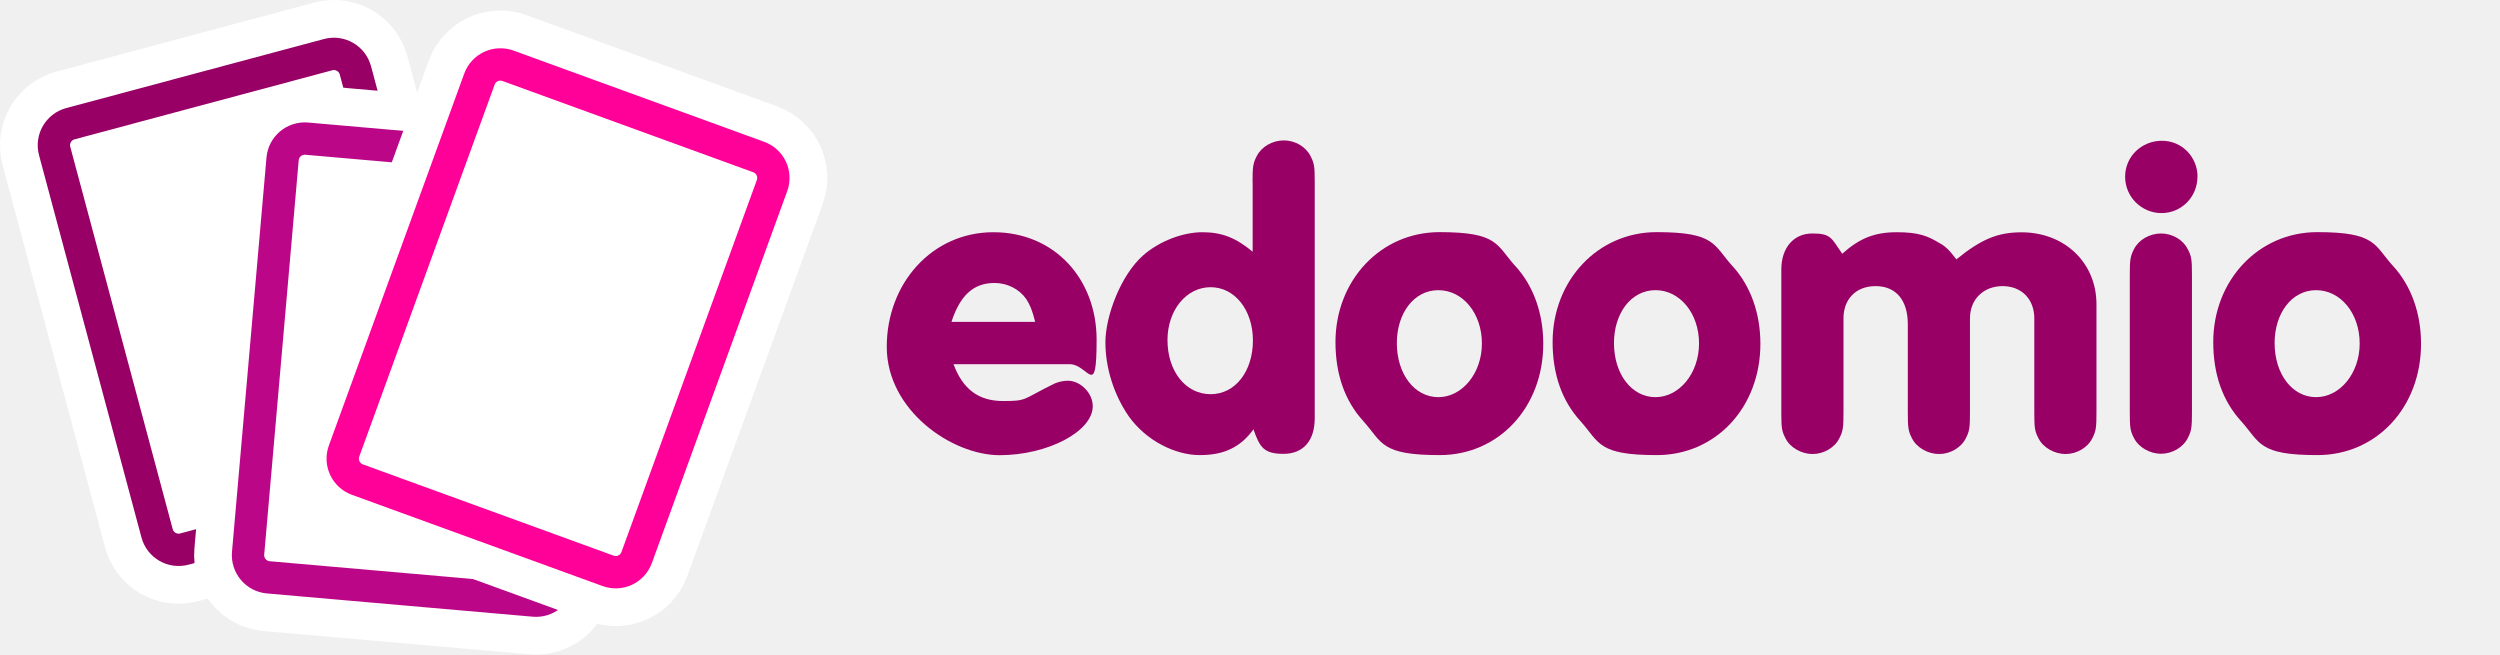
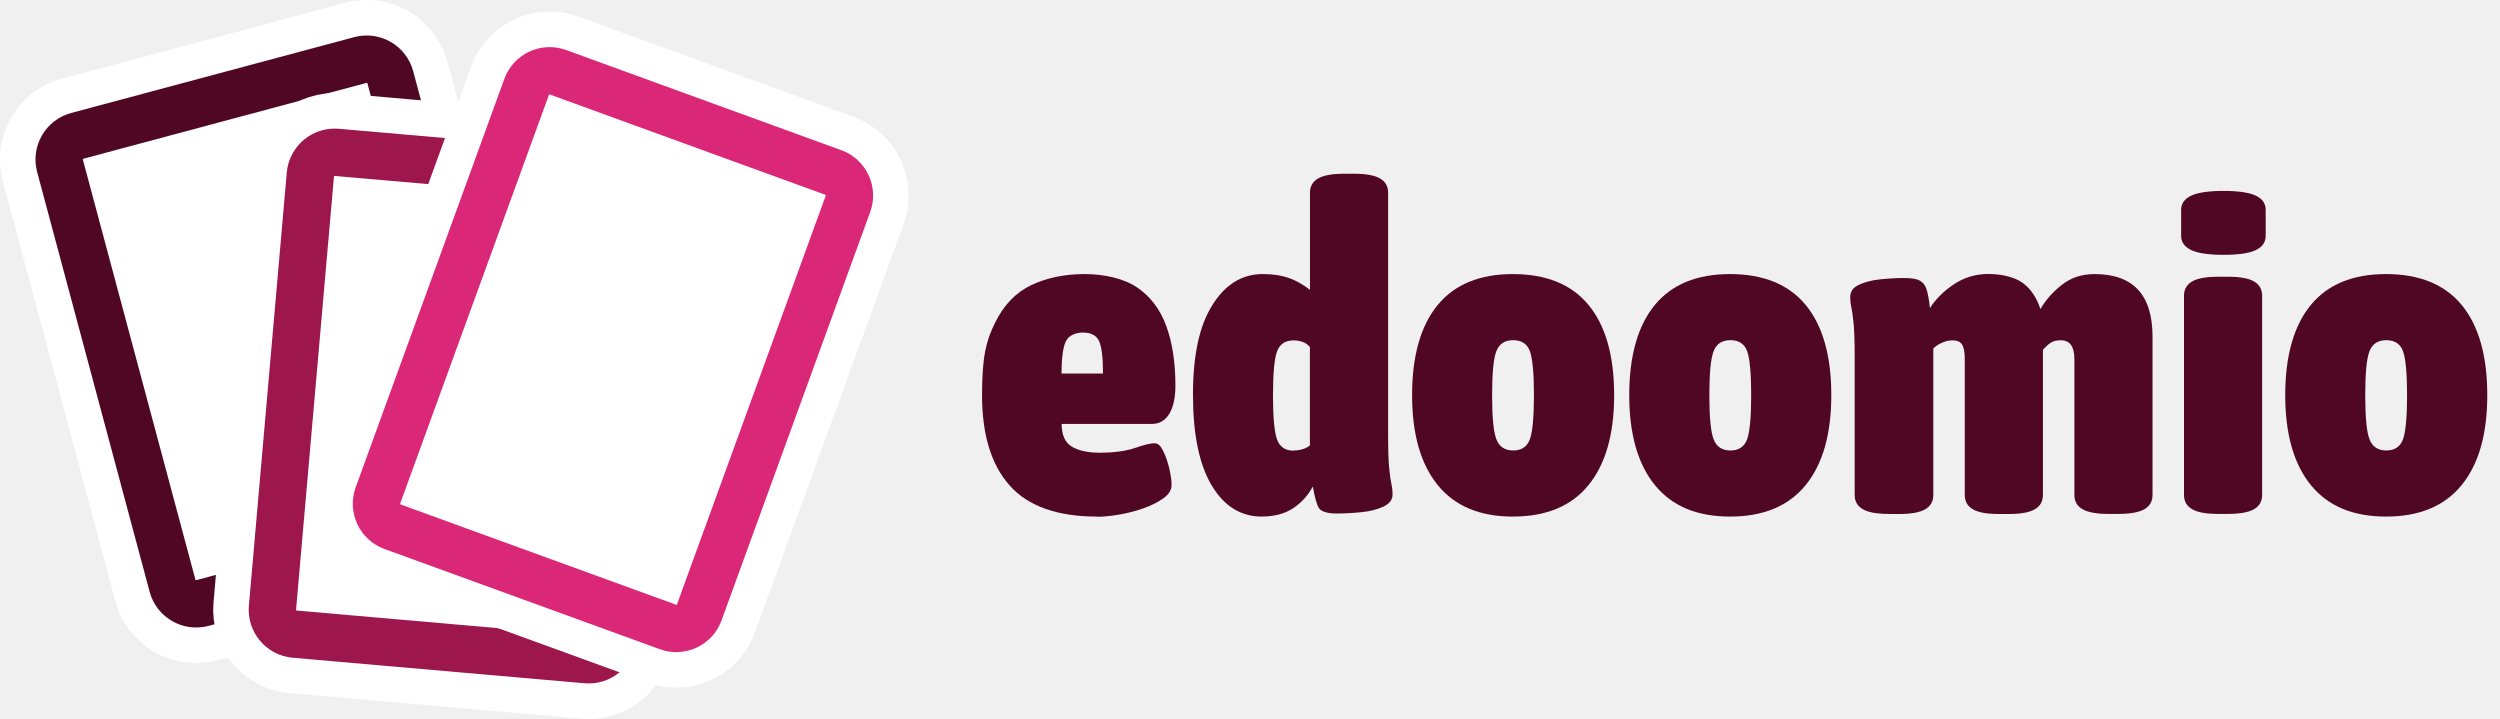
- <svg xmlns="http://www.w3.org/2000/svg" id="Ebene_1" version="1.1" viewBox="0 0 2782.9 728.7">
+ <svg xmlns="http://www.w3.org/2000/svg" id="Ebene_1" width="2534" height="728.7" version="1.1" viewBox="0 0 2534 728.7">
  <defs>
    <style>
      .st0 {
        stroke-width: 120px;
      }

      .st0, .st1, .st2 {
        stroke: #fff;
      }

      .st0, .st1, .st2, .st3, .st4, .st5 {
        fill: none;
      }

-       .st0, .st3 {
+       .st0, .st4 {
        stroke-miterlimit: 10;
      }

      .st1 {
        stroke-width: 120px;
      }

-       .st1, .st4 {
+       .st1, .st5 {
        stroke-miterlimit: 10;
      }

      .st2 {
        stroke-width: 120px;
      }

-       .st2, .st5 {
+       .st2, .st3 {
        stroke-miterlimit: 10;
      }

      .st3 {
-         stroke: #bc0688;
-         stroke-width: 36px;
+         stroke: #500724;
+       }
+ 
+       .st3, .st4, .st5 {
+         stroke-width: 48px;
      }

      .st4 {
-         stroke: #f09;
-         stroke-width: 36px;
-       }
- 
-       .st5 {
-         stroke: #906;
-         stroke-width: 36px;
+         stroke: #9d174d;
      }

      .st6 {
        fill: #fff;
      }

      .st7 {
-         fill: #906;
+         fill: #500724;
+       }
+ 
+       .st5 {
+         stroke: #db2777;
      }
    </style>
  </defs>
+   <rect class="st6" x="112" y="90.9" width="346.6" height="490.2" rx="24.8" ry="24.8" transform="translate(-77.3 85.3) rotate(-15)" />
+   <rect class="st2" x="112" y="90.9" width="346.6" height="490.2" rx="24.8" ry="24.8" transform="translate(-77.3 85.3) rotate(-15)" />
+   <rect class="st3" x="112" y="90.9" width="346.6" height="490.2" rx="24.8" ry="24.8" transform="translate(-77.3 85.3) rotate(-15)" />
+   <rect class="st6" x="222.9" y="238.2" width="490.2" height="346.6" rx="24.8" ry="24.8" transform="translate(17.3 841.9) rotate(-85)" />
+   <rect class="st0" x="222.9" y="238.2" width="490.2" height="346.6" rx="24.8" ry="24.8" transform="translate(17.3 841.9) rotate(-85)" />
+   <rect class="st4" x="222.9" y="238.2" width="490.2" height="346.6" rx="24.8" ry="24.8" transform="translate(17.3 841.9) rotate(-85)" />
+   <rect class="st6" x="376.1" y="181.1" width="490.2" height="346.6" rx="24.8" ry="24.8" transform="translate(75.8 816.9) rotate(-70)" />
+   <rect class="st1" x="376.1" y="181.1" width="490.2" height="346.6" rx="24.8" ry="24.8" transform="translate(75.8 816.9) rotate(-70)" />
+   <rect class="st5" x="376.1" y="181.1" width="490.2" height="346.6" rx="24.8" ry="24.8" transform="translate(75.8 816.9) rotate(-70)" />
  <g>
-     <rect class="st6" x="112" y="90.9" width="346.6" height="490.2" rx="24.8" ry="24.8" transform="translate(-77.3 85.3) rotate(-15)" />
-     <rect class="st2" x="112" y="90.9" width="346.6" height="490.2" rx="24.8" ry="24.8" transform="translate(-77.3 85.3) rotate(-15)" />
-     <rect class="st5" x="112" y="90.9" width="346.6" height="490.2" rx="24.8" ry="24.8" transform="translate(-77.3 85.3) rotate(-15)" />
-   </g>
-   <g>
-     <rect class="st6" x="222.8" y="238.2" width="490.2" height="346.6" rx="24.8" ry="24.8" transform="translate(17.3 841.7) rotate(-85)" />
-     <rect class="st0" x="222.8" y="238.2" width="490.2" height="346.6" rx="24.8" ry="24.8" transform="translate(17.3 841.7) rotate(-85)" />
-     <rect class="st3" x="222.8" y="238.2" width="490.2" height="346.6" rx="24.8" ry="24.8" transform="translate(17.3 841.7) rotate(-85)" />
-   </g>
-   <rect class="st6" x="376.1" y="181" width="490.2" height="346.6" rx="24.8" ry="24.8" transform="translate(75.8 816.9) rotate(-70)" />
-   <rect class="st1" x="376.1" y="181" width="490.2" height="346.6" rx="24.8" ry="24.8" transform="translate(75.8 816.9) rotate(-70)" />
-   <rect class="st4" x="376.1" y="181" width="490.2" height="346.6" rx="24.8" ry="24.8" transform="translate(75.8 816.9) rotate(-70)" />
-   <g>
-     <path class="st7" d="M1061.4,405.4c10.4,27.8,27.8,41,55.1,41s20.7-1.4,57-19.3c4.2-1.9,9.9-3.3,15.1-3.3,14.1,0,27.8,13.7,27.8,28.3,0,28.3-50.4,54.6-103.6,54.6s-125.7-49.9-125.7-120.6,50.4-127.6,118.7-127.6,114.9,52.3,114.9,119.6-8.9,27.3-30.1,27.3h-129ZM1152.3,358.3c-3.3-13.2-5.7-18.8-9.9-25.4-8-11.3-21.2-17.9-35.3-17.9-23.1,0-38.1,13.2-48,43.3h93.2Z" />
-     <path class="st7" d="M1394.3,202.4c0-16.5.5-20.7,4.7-28.7,5.2-10.4,17.4-17.4,30.1-17.4s24.5,7.1,29.7,17.4c4.2,8,4.7,11.8,4.7,28.7v263.2c0,25-12.7,39.6-34.8,39.6s-26.4-7.5-33.4-27.3c-14.6,20.2-33,28.7-59.8,28.7s-59.3-15.5-79.1-43.3c-16.5-24-25.9-53.7-25.9-82.4s17-74.9,42.4-97c17.9-15.5,43.8-25.4,65.5-25.4s37.2,6.1,56,21.7v-77.7ZM1299.6,378.5c0,34.8,20.2,60.3,48,60.3s47.1-25.9,47.1-59.8-20.2-59.3-47.1-59.3-48,25.4-48,58.9Z" />
-     <path class="st7" d="M1686.8,296.1c20.2,22.1,31.1,52.7,31.1,86.6,0,70.6-49.4,123.9-115.4,123.9s-63.6-14.1-84.8-37.7c-20.7-22.6-31.1-52.3-31.1-88.1,0-68.8,50.4-122.4,115.8-122.4s63.1,14.1,84.3,37.7ZM1554.9,381.8c0,34.8,19.8,60.3,46.2,60.3s48.5-26.4,48.5-59.8-21.2-59.3-48.5-59.3-46.2,25.9-46.2,58.9Z" />
-     <path class="st7" d="M1928.5,296.1c20.2,22.1,31.1,52.7,31.1,86.6,0,70.6-49.4,123.9-115.4,123.9s-63.6-14.1-84.8-37.7c-20.7-22.6-31.1-52.3-31.1-88.1,0-68.8,50.4-122.4,115.8-122.4s63.1,14.1,84.3,37.7ZM1796.6,381.8c0,34.8,19.8,60.3,46.2,60.3s48.5-26.4,48.5-59.8-21.2-59.3-48.5-59.3-46.2,25.9-46.2,58.9Z" />
-     <path class="st7" d="M1982.9,299.9c0-24,13.7-40,34.4-40s21.2,4.7,33.4,22.6c19.3-17.4,36.3-24,60.7-24s34.4,4.2,47.1,11.8c7.1,3.8,11.3,8,19.3,18.4,27.8-22.6,46.1-30.1,72.5-30.1,48,0,83.4,33.9,83.4,80.1v120.6c0,16.5-.5,20.7-4.7,28.7-5.2,10.4-17.4,17.4-29.7,17.4s-25-7.1-30.1-17.4c-4.2-8-4.7-11.8-4.7-28.7v-105c0-21.2-14.1-35.8-35.3-35.8s-36.3,14.6-36.3,35.8v105c0,16.5-.5,20.7-4.7,28.7-5.2,10.4-17.4,17.4-29.7,17.4s-25-7.1-30.1-17.4c-4.2-8-4.7-11.8-4.7-28.7v-98.4c0-26.8-13.2-42.4-35.8-42.4s-35.8,15.1-35.8,35.8v105c0,16.5-.5,20.7-4.7,28.7-5.2,10.4-17.4,17.4-29.7,17.4s-25-7.1-30.1-17.4c-4.2-8-4.7-11.8-4.7-28.7v-159.2Z" />
-     <path class="st7" d="M2446.1,196.7c0,22.6-17.9,40.5-40,40.5s-40.5-17.9-40.5-40.5,18.4-40,41-40,39.6,18.4,39.6,40ZM2370.8,306c0-16.5.5-20.7,4.7-28.7,5.2-10.4,17.4-17.4,30.1-17.4s24.5,7.1,29.7,17.4c4.2,8,4.7,11.8,4.7,28.7v153c0,16.5-.5,20.7-4.7,28.7-5.2,10.4-17.4,17.4-29.7,17.4s-25-7.1-30.1-17.4c-4.2-8-4.7-11.8-4.7-28.7v-153Z" />
-     <path class="st7" d="M2663.9,296.1c20.2,22.1,31.1,52.7,31.1,86.6,0,70.6-49.4,123.9-115.4,123.9s-63.6-14.1-84.8-37.7c-20.7-22.6-31.1-52.3-31.1-88.1,0-68.8,50.4-122.4,115.8-122.4s63.1,14.1,84.3,37.7ZM2532,381.8c0,34.8,19.8,60.3,46.2,60.3s48.5-26.4,48.5-59.8-21.2-59.3-48.5-59.3-46.2,25.9-46.2,58.9Z" />
+     <path class="st7" d="M1112.1,523.6c-40.4,0-70-10.5-88.7-31.5-18.7-21-28-51.5-28-91.6s4.4-55.5,13.2-73.4c8.8-17.9,21-30.6,36.7-38.1,15.7-7.4,33.7-11.2,54-11.2s40.4,4.6,53.8,13.9c13.4,9.3,23.1,22.3,29.2,39.2,6.1,16.9,9.1,36.9,9.1,60s-7.9,38.8-23.7,38.8h-91.6c0,11.2,3.4,18.9,10.3,23,6.8,4.1,16.5,6.2,29,6.2s25.6-1.6,34.9-4.8c9.3-3.2,15.9-4.8,19.8-4.8s6.3,2.6,8.9,7.8c2.6,5.2,4.6,11.1,6.2,17.8,1.5,6.7,2.3,12.3,2.3,16.9s-2.7,9.3-8.2,13.2c-5.5,4-12.3,7.4-20.5,10.3-8.2,2.9-16.6,5-25.1,6.4-8.5,1.4-15.7,2.1-21.4,2.1ZM1076.1,378.6h41.9c0-16.4-1.4-27.4-4.1-33.1-2.7-5.6-8.1-8.4-16-8.4s-14.3,2.8-17.3,8.4c-3,5.6-4.6,16.6-4.6,33.1Z" />
+     <path class="st7" d="M1278.9,523.6c-21.3,0-38.2-10.6-50.8-31.7-12.6-21.1-18.9-51.7-18.9-91.9s6.5-69.8,19.6-90.7c13.1-21,30.1-31.5,51.1-31.5s33.9,5.3,47.9,16v-98.5c0-6.4,2.7-11.2,8.2-14.4,5.5-3.2,14.3-4.8,26.4-4.8h10c12.2,0,21,1.6,26.4,4.8,5.5,3.2,8.2,8,8.2,14.4v246.2c0,14.9.4,26,1.1,33.3.8,7.3,1.5,12.7,2.3,16.2.8,3.5,1.1,6.9,1.1,10.3,0,5.2-3,9.2-9.1,12.1-6.1,2.9-13.4,4.8-22.1,5.7-8.7.9-17.3,1.4-25.8,1.4s-15.3-1.8-17.6-5.5c-2.3-3.6-4.3-10.9-6.2-21.9-4.9,9.1-11.6,16.5-20.1,22.1-8.5,5.6-19.1,8.4-31.9,8.4ZM1311.3,456.6c6.4,0,11.9-1.7,16.4-5v-99.8c-1.8-2.4-4.3-4.2-7.3-5.2-3-1.1-6.1-1.6-9.1-1.6-8.5,0-14.1,3.7-16.9,11.2-2.7,7.5-4.1,22.3-4.1,44.5s1.4,37.1,4.1,44.7c2.7,7.6,8.4,11.4,16.9,11.4Z" />
+     <path class="st7" d="M1533.4,523.6c-33.4,0-58.8-10.6-76.1-31.9-17.3-21.3-26-51.7-26-91.2s8.6-70.2,25.8-91.2c17.2-21,42.6-31.5,76.4-31.5s59.6,10.5,76.8,31.5c17.2,21,25.8,51.4,25.8,91.2s-8.7,69.9-26,91.2c-17.3,21.3-42.9,31.9-76.6,31.9ZM1533.8,456.6c8.5,0,14.1-3.8,16.9-11.4,2.7-7.6,4.1-22.5,4.1-44.7s-1.4-37-4.1-44.5c-2.7-7.4-8.4-11.2-16.9-11.2s-14.2,3.7-17.1,11.2c-2.9,7.5-4.3,22.3-4.3,44.5s1.4,37.1,4.3,44.7c2.9,7.6,8.6,11.4,17.1,11.4Z" />
+     <path class="st7" d="M1753.5,523.6c-33.4,0-58.8-10.6-76.1-31.9-17.3-21.3-26-51.7-26-91.2s8.6-70.2,25.8-91.2c17.2-21,42.6-31.5,76.4-31.5s59.6,10.5,76.8,31.5c17.2,21,25.8,51.4,25.8,91.2s-8.7,69.9-26,91.2c-17.3,21.3-42.9,31.9-76.6,31.9ZM1754,456.6c8.5,0,14.1-3.8,16.9-11.4,2.7-7.6,4.1-22.5,4.1-44.7s-1.4-37-4.1-44.5c-2.7-7.4-8.4-11.2-16.9-11.2s-14.2,3.7-17.1,11.2c-2.9,7.5-4.3,22.3-4.3,44.5s1.4,37.1,4.3,44.7c2.9,7.6,8.6,11.4,17.1,11.4Z" />
+     <path class="st7" d="M1914.5,520.9c-12.2,0-21-1.6-26.4-4.8-5.5-3.2-8.2-8-8.2-14.4v-140.9c0-14.9-.4-26-1.1-33.3-.8-7.3-1.5-12.7-2.3-16.2-.8-3.5-1.1-6.9-1.1-10.3,0-5.5,2.9-9.6,8.7-12.3,5.8-2.7,12.8-4.6,21.2-5.5,8.4-.9,16.5-1.4,24.4-1.4s12.6.8,16,2.5c3.3,1.7,5.7,4.7,7.1,9.1,1.4,4.4,2.5,10.7,3.4,18.9,5.5-8.8,13.4-16.8,23.9-23.9,10.5-7.1,22.3-10.7,35.3-10.7s26.4,3,34.6,8.9c8.2,5.9,14.3,14.8,18.2,26.7,5.2-9.1,12.4-17.3,21.7-24.6,9.3-7.3,20.3-10.9,33.1-10.9,39.2,0,58.8,21.1,58.8,63.4v160.5c0,6.4-2.7,11.2-8.2,14.4-5.5,3.2-14.3,4.8-26.4,4.8h-10c-12.2,0-21-1.6-26.4-4.8-5.5-3.2-8.2-8-8.2-14.4v-137.7c0-12.8-4.6-19.1-13.7-19.1s-11.9,3.2-18.2,9.6v147.3c0,6.4-2.7,11.2-8.2,14.4-5.5,3.2-14.3,4.8-26.4,4.8h-10c-12.2,0-21-1.6-26.4-4.8-5.5-3.2-8.2-8-8.2-14.4v-137.7c0-7-.9-11.9-2.7-14.8-1.8-2.9-5-4.3-9.6-4.3s-6.8.8-10.5,2.3c-3.6,1.5-6.7,3.5-9.1,5.9v148.6c0,6.4-2.7,11.2-8.2,14.4-5.5,3.2-14.3,4.8-26.4,4.8h-10Z" />
+     <path class="st7" d="M2253.7,258.3c-14.9,0-25.8-1.6-32.6-4.8-6.8-3.2-10.3-8-10.3-14.4v-26.4c0-6.4,3.4-11.2,10.3-14.4,6.8-3.2,17.7-4.8,32.6-4.8s26.1,1.6,32.8,4.8c6.7,3.2,10,8,10,14.4v26.4c0,6.4-3.3,11.2-10,14.4-6.7,3.2-17.6,4.8-32.8,4.8ZM2248.3,520.9c-12.2,0-21-1.6-26.4-4.8-5.5-3.2-8.2-8-8.2-14.4v-202c0-6.4,2.7-11.2,8.2-14.4,5.5-3.2,14.3-4.8,26.4-4.8h10c12.2,0,21,1.6,26.4,4.8,5.5,3.2,8.2,8,8.2,14.4v202c0,6.4-2.7,11.2-8.2,14.4-5.5,3.2-14.3,4.8-26.4,4.8h-10Z" />
+     <path class="st7" d="M2418.4,523.6c-33.4,0-58.8-10.6-76.1-31.9-17.3-21.3-26-51.7-26-91.2s8.6-70.2,25.8-91.2c17.2-21,42.6-31.5,76.4-31.5s59.6,10.5,76.8,31.5c17.2,21,25.8,51.4,25.8,91.2s-8.7,69.9-26,91.2c-17.3,21.3-42.9,31.9-76.6,31.9ZM2418.8,456.6c8.5,0,14.1-3.8,16.9-11.4,2.7-7.6,4.1-22.5,4.1-44.7s-1.4-37-4.1-44.5c-2.7-7.4-8.4-11.2-16.9-11.2s-14.2,3.7-17.1,11.2c-2.9,7.5-4.3,22.3-4.3,44.5s1.4,37.1,4.3,44.7c2.9,7.6,8.6,11.4,17.1,11.4Z" />
  </g>
</svg>
